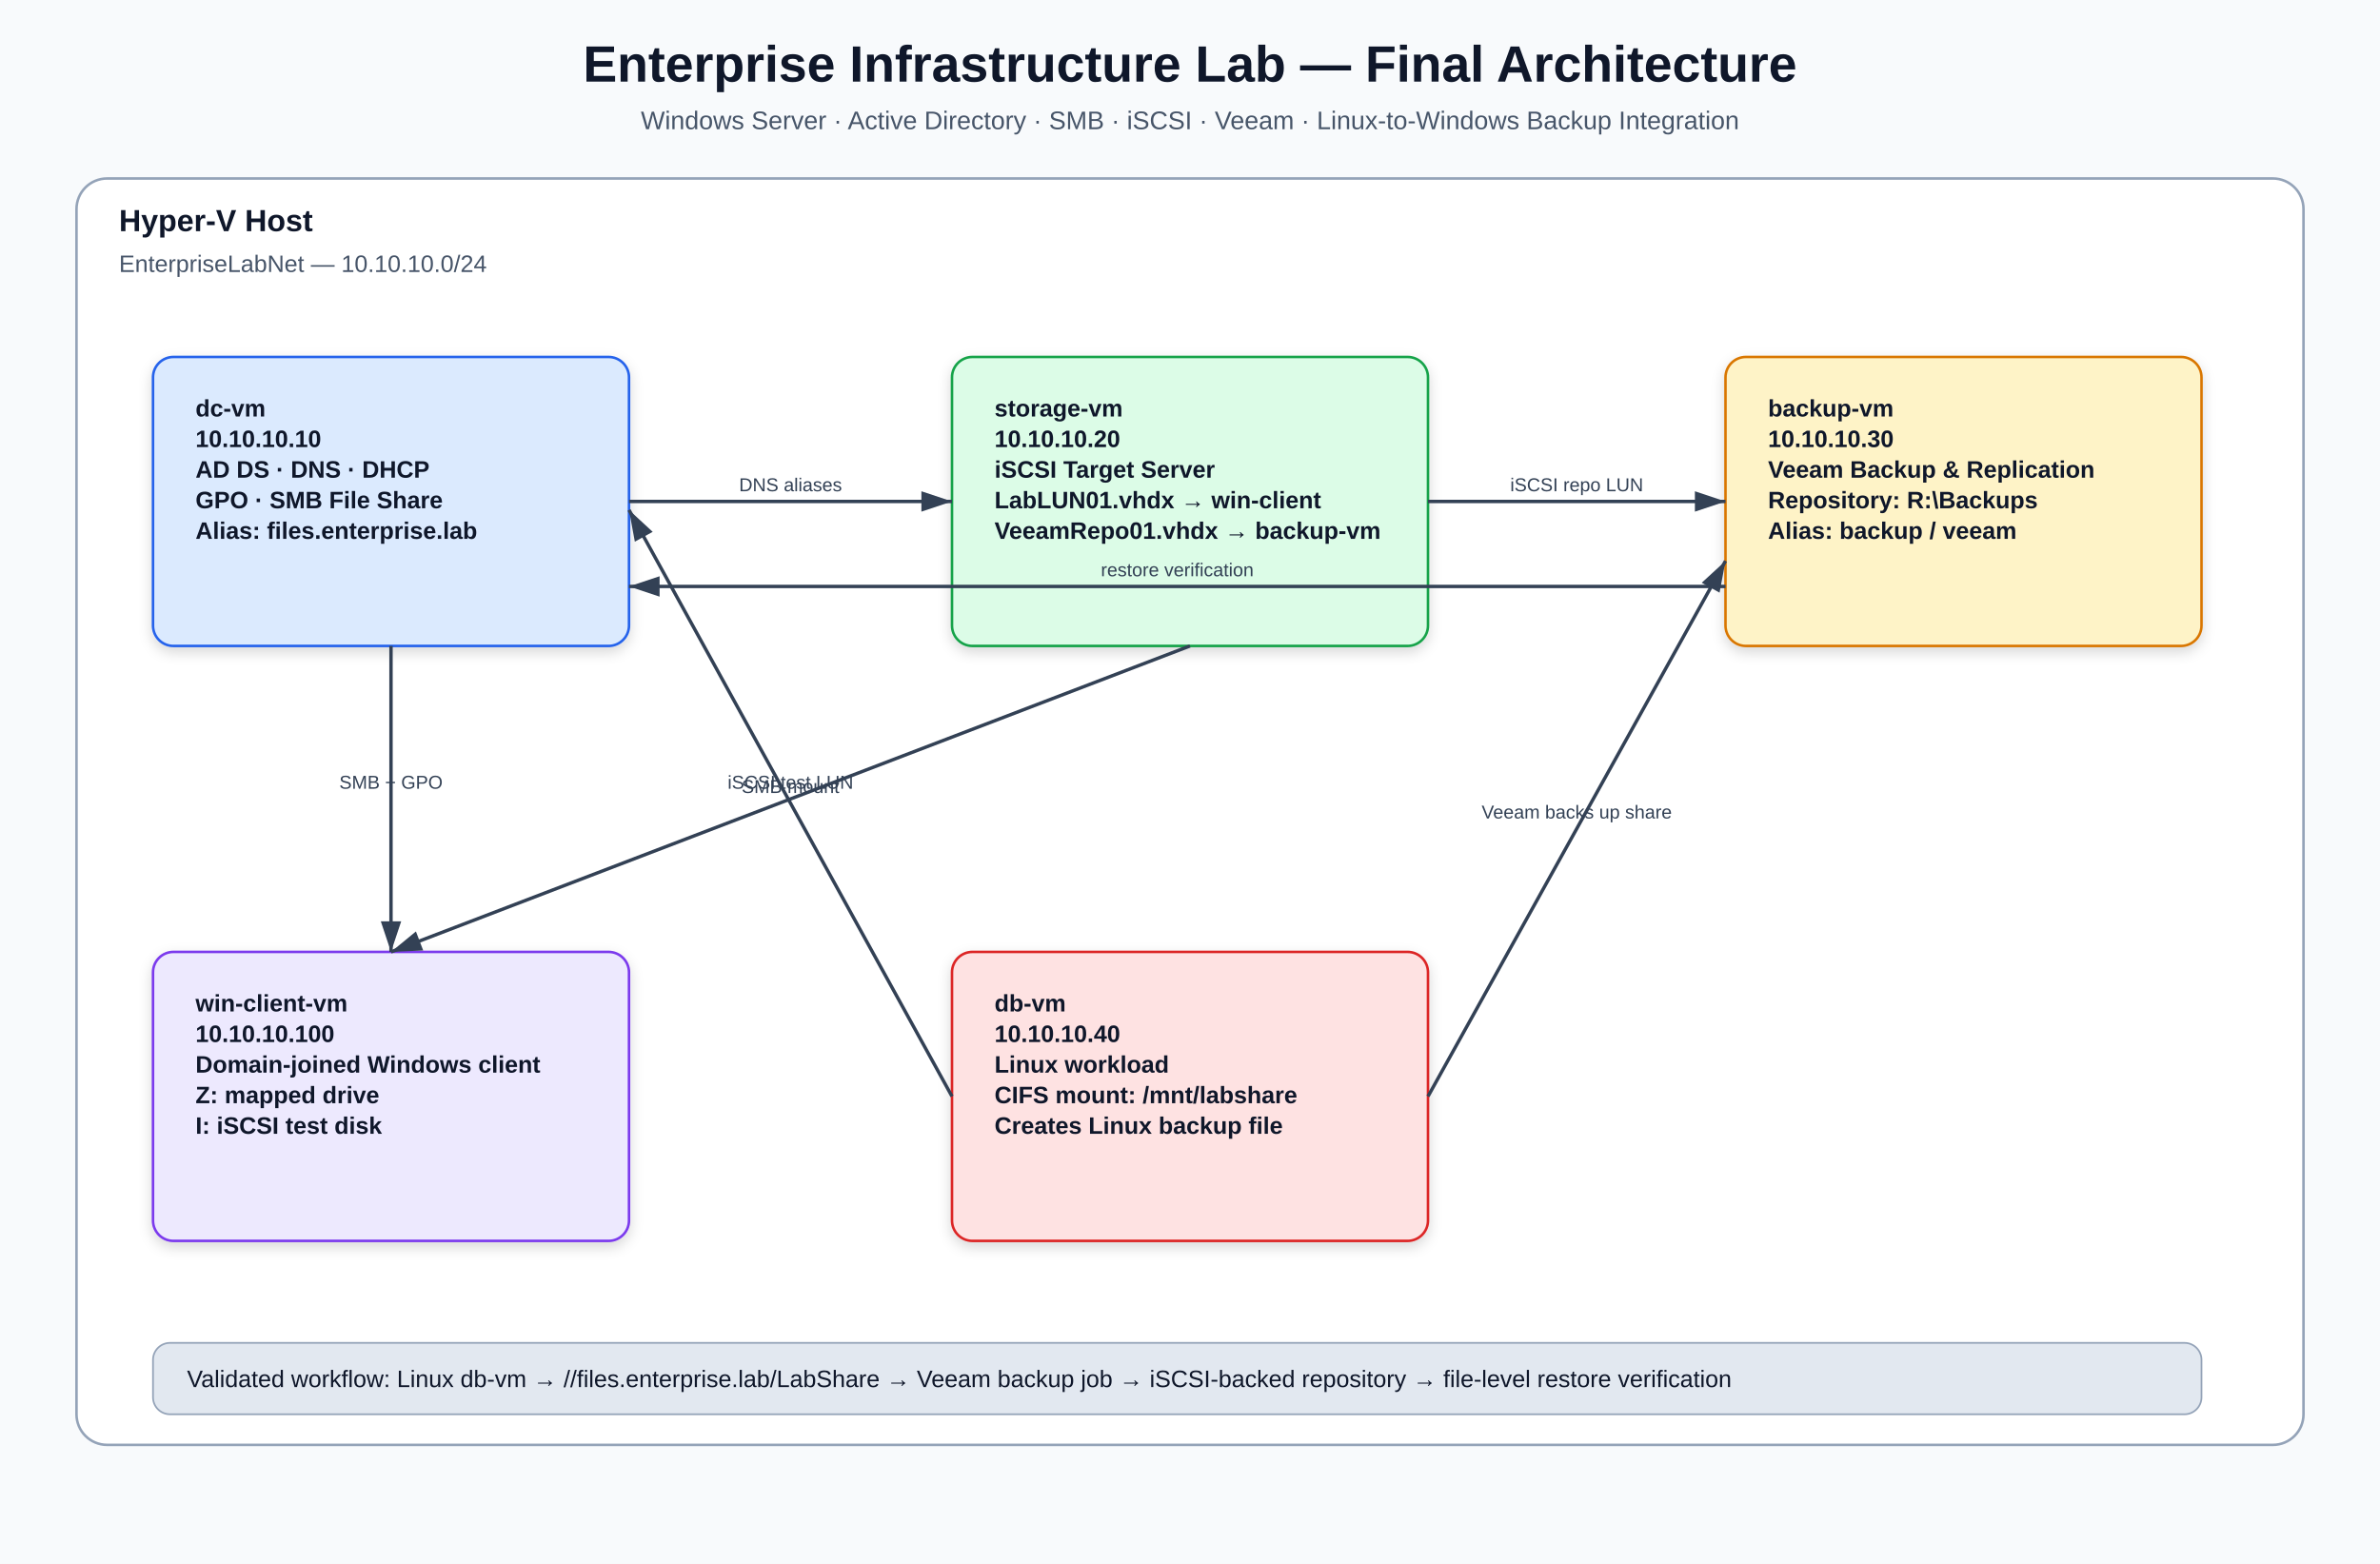
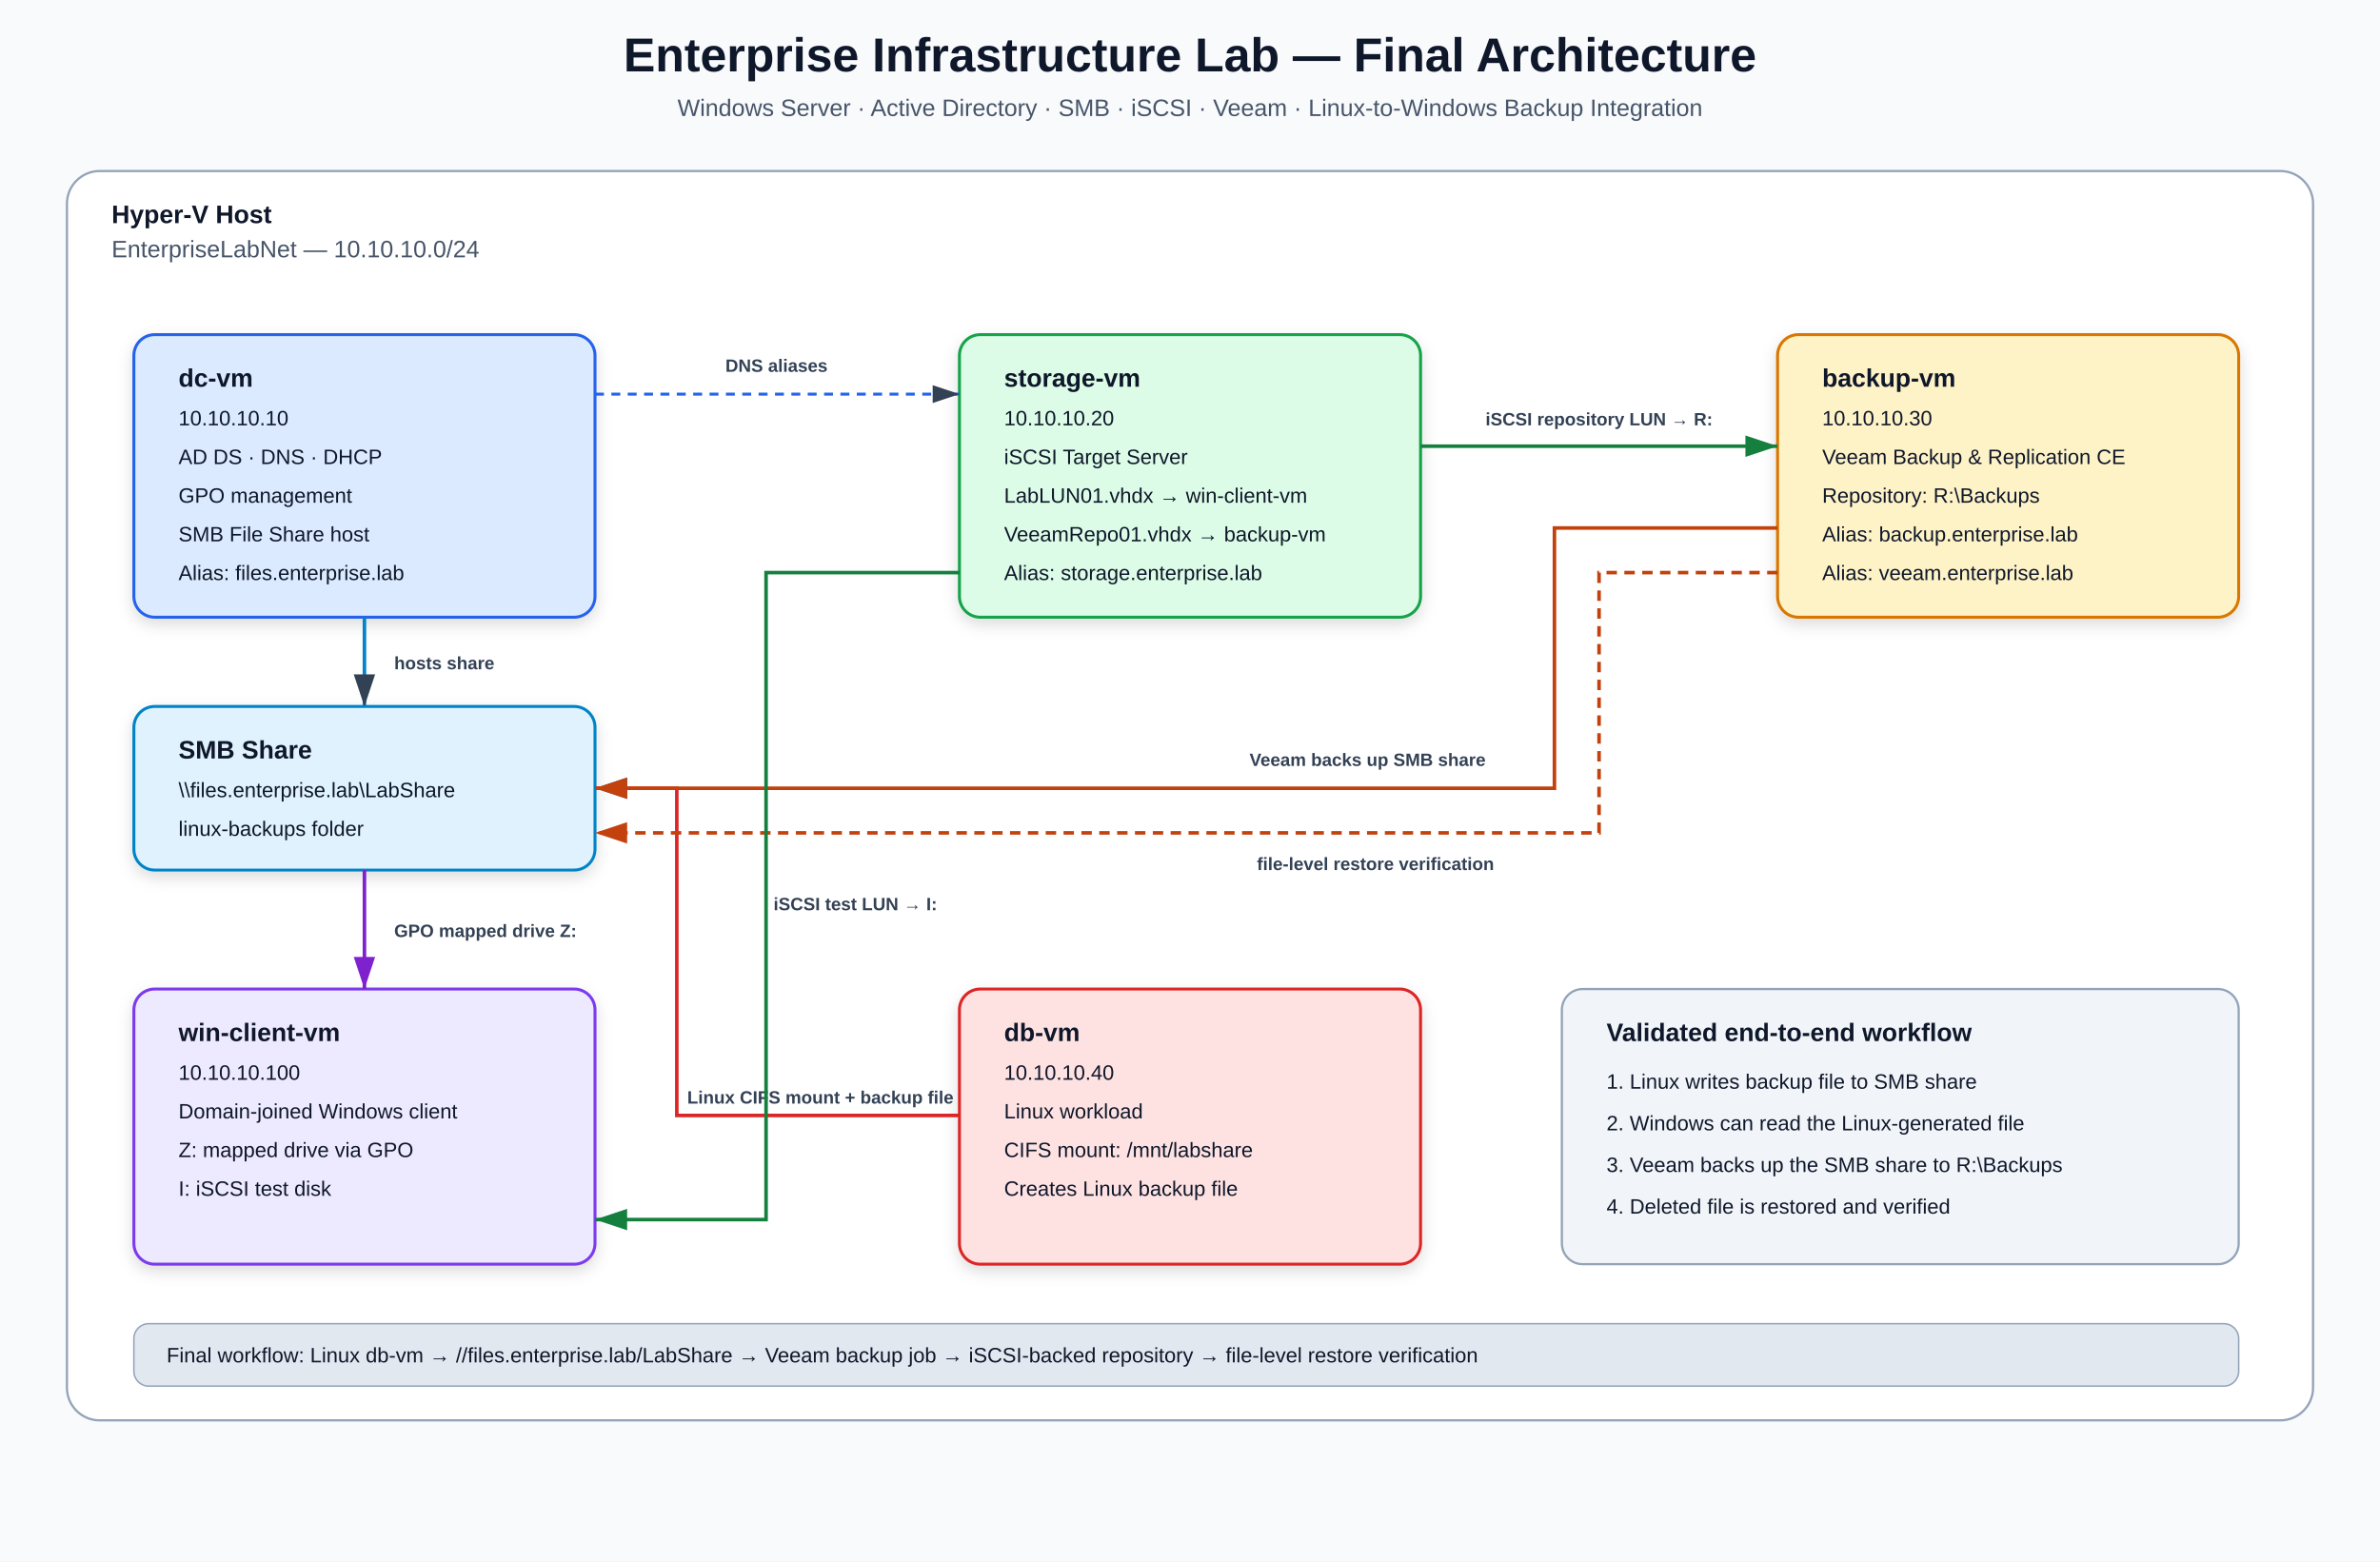
- <svg xmlns="http://www.w3.org/2000/svg" width="1400" height="920" viewBox="0 0 1400 920">
+ <svg xmlns="http://www.w3.org/2000/svg" width="1600" height="1050" viewBox="0 0 1600 1050">
  <defs>
    <marker id="arrow" markerWidth="10" markerHeight="10" refX="9" refY="3" orient="auto" markerUnits="strokeWidth">
      <path d="M0,0 L0,6 L9,3 z" fill="#334155" />
    </marker>
-     <filter id="shadow" x="-10%" y="-10%" width="120%" height="120%">
-       <feDropShadow dx="0" dy="3" stdDeviation="4" flood-color="#000000" flood-opacity="0.16" />
+     <marker id="arrow-green" markerWidth="10" markerHeight="10" refX="9" refY="3" orient="auto" markerUnits="strokeWidth">
+       <path d="M0,0 L0,6 L9,3 z" fill="#15803d" />
+     </marker>
+     <marker id="arrow-orange" markerWidth="10" markerHeight="10" refX="9" refY="3" orient="auto" markerUnits="strokeWidth">
+       <path d="M0,0 L0,6 L9,3 z" fill="#c2410c" />
+     </marker>
+     <marker id="arrow-purple" markerWidth="10" markerHeight="10" refX="9" refY="3" orient="auto" markerUnits="strokeWidth">
+       <path d="M0,0 L0,6 L9,3 z" fill="#7e22ce" />
+     </marker>
+     <filter id="shadow" x="-12%" y="-12%" width="124%" height="124%">
+       <feDropShadow dx="0" dy="4" stdDeviation="5" flood-color="#000000" flood-opacity="0.14" />
    </filter>
+     <style>
+       .title { font-family: Arial, sans-serif; font-size: 32px; font-weight: 700; fill: #0f172a; }
+       .subtitle { font-family: Arial, sans-serif; font-size: 16px; fill: #475569; }
+       .box-title { font-family: Arial, sans-serif; font-size: 17px; font-weight: 700; fill: #0f172a; }
+       .box-text { font-family: Arial, sans-serif; font-size: 14px; fill: #0f172a; }
+       .label { font-family: Arial, sans-serif; font-size: 12px; fill: #334155; font-weight: 600; }
+       .small { font-family: Arial, sans-serif; font-size: 12px; fill: #475569; }
+     </style>
  </defs>
-   <rect x="0" y="0" width="1400" height="920" fill="#f8fafc" />
-   <text x="700" y="48" text-anchor="middle" font-family="Arial, sans-serif" font-size="30" font-weight="700" fill="#0f172a">Enterprise Infrastructure Lab — Final Architecture</text>
-   <text x="700" y="76" text-anchor="middle" font-family="Arial, sans-serif" font-size="15" fill="#475569">Windows Server · Active Directory · SMB · iSCSI · Veeam · Linux-to-Windows Backup Integration</text>
-   <rect x="45" y="105" width="1310" height="745" rx="18" fill="#ffffff" stroke="#94a3b8" stroke-width="1.5" />
-   <text x="70" y="136" font-family="Arial, sans-serif" font-size="18" font-weight="700" fill="#0f172a">Hyper-V Host</text>
-   <text x="70" y="160" font-family="Arial, sans-serif" font-size="14" fill="#475569">EnterpriseLabNet — 10.10.10.0/24</text>
+   <rect width="1600" height="1050" fill="#f8fafc" />
+   <text x="800" y="48" text-anchor="middle" class="title">Enterprise Infrastructure Lab — Final Architecture</text>
+   <text x="800" y="78" text-anchor="middle" class="subtitle">Windows Server · Active Directory · SMB · iSCSI · Veeam · Linux-to-Windows Backup Integration</text>
+   <rect x="45" y="115" width="1510" height="840" rx="22" fill="#ffffff" stroke="#94a3b8" stroke-width="1.5" />
+   <text x="75" y="150" class="box-title">Hyper-V Host</text>
+   <text x="75" y="173" class="subtitle">EnterpriseLabNet — 10.10.10.0/24</text>
  <g filter="url(#shadow)">
-     <rect x="90" y="210" width="280" height="170" rx="12" fill="#dbeafe" stroke="#2563eb" stroke-width="1.5" />
-     <rect x="560" y="210" width="280" height="170" rx="12" fill="#dcfce7" stroke="#16a34a" stroke-width="1.5" />
-     <rect x="1015" y="210" width="280" height="170" rx="12" fill="#fef3c7" stroke="#d97706" stroke-width="1.5" />
-     <rect x="90" y="560" width="280" height="170" rx="12" fill="#ede9fe" stroke="#7c3aed" stroke-width="1.5" />
-     <rect x="560" y="560" width="280" height="170" rx="12" fill="#fee2e2" stroke="#dc2626" stroke-width="1.5" />
+     <rect x="90" y="225" width="310" height="190" rx="14" fill="#dbeafe" stroke="#2563eb" stroke-width="2" />
+     <rect x="645" y="225" width="310" height="190" rx="14" fill="#dcfce7" stroke="#16a34a" stroke-width="2" />
+     <rect x="1195" y="225" width="310" height="190" rx="14" fill="#fef3c7" stroke="#d97706" stroke-width="2" />
+     <rect x="90" y="665" width="310" height="185" rx="14" fill="#ede9fe" stroke="#7c3aed" stroke-width="2" />
+     <rect x="645" y="665" width="310" height="185" rx="14" fill="#fee2e2" stroke="#dc2626" stroke-width="2" />
+     <rect x="90" y="475" width="310" height="110" rx="14" fill="#e0f2fe" stroke="#0284c7" stroke-width="2" />
  </g>
-   <text x="115" y="245" font-family="Arial, sans-serif" font-size="14" font-weight="700" fill="#0f172a">dc-vm</text>
-   <text x="115" y="263" font-family="Arial, sans-serif" font-size="14" font-weight="700" fill="#0f172a">10.10.10.10</text>
-   <text x="115" y="281" font-family="Arial, sans-serif" font-size="14" font-weight="700" fill="#0f172a">AD DS · DNS · DHCP</text>
-   <text x="115" y="299" font-family="Arial, sans-serif" font-size="14" font-weight="700" fill="#0f172a">GPO · SMB File Share</text>
-   <text x="115" y="317" font-family="Arial, sans-serif" font-size="14" font-weight="700" fill="#0f172a">Alias: files.enterprise.lab</text>
-   <text x="585" y="245" font-family="Arial, sans-serif" font-size="14" font-weight="700" fill="#0f172a">storage-vm</text>
-   <text x="585" y="263" font-family="Arial, sans-serif" font-size="14" font-weight="700" fill="#0f172a">10.10.10.20</text>
-   <text x="585" y="281" font-family="Arial, sans-serif" font-size="14" font-weight="700" fill="#0f172a">iSCSI Target Server</text>
-   <text x="585" y="299" font-family="Arial, sans-serif" font-size="14" font-weight="700" fill="#0f172a">LabLUN01.vhdx → win-client</text>
-   <text x="585" y="317" font-family="Arial, sans-serif" font-size="14" font-weight="700" fill="#0f172a">VeeamRepo01.vhdx → backup-vm</text>
-   <text x="1040" y="245" font-family="Arial, sans-serif" font-size="14" font-weight="700" fill="#0f172a">backup-vm</text>
-   <text x="1040" y="263" font-family="Arial, sans-serif" font-size="14" font-weight="700" fill="#0f172a">10.10.10.30</text>
-   <text x="1040" y="281" font-family="Arial, sans-serif" font-size="14" font-weight="700" fill="#0f172a">Veeam Backup &amp; Replication</text>
-   <text x="1040" y="299" font-family="Arial, sans-serif" font-size="14" font-weight="700" fill="#0f172a">Repository: R:\Backups</text>
-   <text x="1040" y="317" font-family="Arial, sans-serif" font-size="14" font-weight="700" fill="#0f172a">Alias: backup / veeam</text>
-   <text x="115" y="595" font-family="Arial, sans-serif" font-size="14" font-weight="700" fill="#0f172a">win-client-vm</text>
-   <text x="115" y="613" font-family="Arial, sans-serif" font-size="14" font-weight="700" fill="#0f172a">10.10.10.100</text>
-   <text x="115" y="631" font-family="Arial, sans-serif" font-size="14" font-weight="700" fill="#0f172a">Domain-joined Windows client</text>
-   <text x="115" y="649" font-family="Arial, sans-serif" font-size="14" font-weight="700" fill="#0f172a">Z: mapped drive</text>
-   <text x="115" y="667" font-family="Arial, sans-serif" font-size="14" font-weight="700" fill="#0f172a">I: iSCSI test disk</text>
-   <text x="585" y="595" font-family="Arial, sans-serif" font-size="14" font-weight="700" fill="#0f172a">db-vm</text>
-   <text x="585" y="613" font-family="Arial, sans-serif" font-size="14" font-weight="700" fill="#0f172a">10.10.10.40</text>
-   <text x="585" y="631" font-family="Arial, sans-serif" font-size="14" font-weight="700" fill="#0f172a">Linux workload</text>
-   <text x="585" y="649" font-family="Arial, sans-serif" font-size="14" font-weight="700" fill="#0f172a">CIFS mount: /mnt/labshare</text>
-   <text x="585" y="667" font-family="Arial, sans-serif" font-size="14" font-weight="700" fill="#0f172a">Creates Linux backup file</text>
-   <line x1="370" y1="295" x2="560" y2="295" stroke="#334155" stroke-width="2" marker-end="url(#arrow)" />
-   <text x="465.0" y="289.0" text-anchor="middle" font-family="Arial, sans-serif" font-size="11" fill="#334155">DNS aliases</text>
-   <line x1="840" y1="295" x2="1015" y2="295" stroke="#334155" stroke-width="2" marker-end="url(#arrow)" />
-   <text x="927.5" y="289.0" text-anchor="middle" font-family="Arial, sans-serif" font-size="11" fill="#334155">iSCSI repo LUN</text>
-   <line x1="230" y1="380" x2="230" y2="560" stroke="#334155" stroke-width="2" marker-end="url(#arrow)" />
-   <text x="230.0" y="464.0" text-anchor="middle" font-family="Arial, sans-serif" font-size="11" fill="#334155">SMB + GPO</text>
-   <line x1="700" y1="380" x2="230" y2="560" stroke="#334155" stroke-width="2" marker-end="url(#arrow)" />
-   <text x="465.0" y="464.0" text-anchor="middle" font-family="Arial, sans-serif" font-size="11" fill="#334155">iSCSI test LUN</text>
-   <line x1="560" y1="645" x2="370" y2="300" stroke="#334155" stroke-width="2" marker-end="url(#arrow)" />
-   <text x="465.0" y="466.5" text-anchor="middle" font-family="Arial, sans-serif" font-size="11" fill="#334155">SMB mount</text>
-   <line x1="840" y1="645" x2="1015" y2="330" stroke="#334155" stroke-width="2" marker-end="url(#arrow)" />
-   <text x="927.5" y="481.5" text-anchor="middle" font-family="Arial, sans-serif" font-size="11" fill="#334155">Veeam backs up share</text>
-   <line x1="1015" y1="345" x2="370" y2="345" stroke="#334155" stroke-width="2" marker-end="url(#arrow)" />
-   <text x="692.5" y="339.0" text-anchor="middle" font-family="Arial, sans-serif" font-size="11" fill="#334155">restore verification</text>
-   <rect x="90" y="790" width="1205" height="42" rx="10" fill="#e2e8f0" stroke="#94a3b8" />
-   <text x="110" y="816" font-family="Arial, sans-serif" font-size="14" fill="#0f172a">
-     Validated workflow: Linux db-vm → //files.enterprise.lab/LabShare → Veeam backup job → iSCSI-backed repository → file-level restore verification
+   <text x="120" y="260" class="box-title">dc-vm</text>
+   <text x="120" y="286" class="box-text">10.10.10.10</text>
+   <text x="120" y="312" class="box-text">AD DS · DNS · DHCP</text>
+   <text x="120" y="338" class="box-text">GPO management</text>
+   <text x="120" y="364" class="box-text">SMB File Share host</text>
+   <text x="120" y="390" class="box-text">Alias: files.enterprise.lab</text>
+   <text x="120" y="510" class="box-title">SMB Share</text>
+   <text x="120" y="536" class="box-text">\\files.enterprise.lab\LabShare</text>
+   <text x="120" y="562" class="box-text">linux-backups folder</text>
+   <text x="675" y="260" class="box-title">storage-vm</text>
+   <text x="675" y="286" class="box-text">10.10.10.20</text>
+   <text x="675" y="312" class="box-text">iSCSI Target Server</text>
+   <text x="675" y="338" class="box-text">LabLUN01.vhdx → win-client-vm</text>
+   <text x="675" y="364" class="box-text">VeeamRepo01.vhdx → backup-vm</text>
+   <text x="675" y="390" class="box-text">Alias: storage.enterprise.lab</text>
+   <text x="1225" y="260" class="box-title">backup-vm</text>
+   <text x="1225" y="286" class="box-text">10.10.10.30</text>
+   <text x="1225" y="312" class="box-text">Veeam Backup &amp; Replication CE</text>
+   <text x="1225" y="338" class="box-text">Repository: R:\Backups</text>
+   <text x="1225" y="364" class="box-text">Alias: backup.enterprise.lab</text>
+   <text x="1225" y="390" class="box-text">Alias: veeam.enterprise.lab</text>
+   <text x="120" y="700" class="box-title">win-client-vm</text>
+   <text x="120" y="726" class="box-text">10.10.10.100</text>
+   <text x="120" y="752" class="box-text">Domain-joined Windows client</text>
+   <text x="120" y="778" class="box-text">Z: mapped drive via GPO</text>
+   <text x="120" y="804" class="box-text">I: iSCSI test disk</text>
+   <text x="675" y="700" class="box-title">db-vm</text>
+   <text x="675" y="726" class="box-text">10.10.10.40</text>
+   <text x="675" y="752" class="box-text">Linux workload</text>
+   <text x="675" y="778" class="box-text">CIFS mount: /mnt/labshare</text>
+   <text x="675" y="804" class="box-text">Creates Linux backup file</text>
+   <path d="M245 415 L245 475" stroke="#0284c7" stroke-width="2.4" fill="none" marker-end="url(#arrow)" />
+   <text x="265" y="450" class="label">hosts share</text>
+   <path d="M245 585 L245 665" stroke="#7e22ce" stroke-width="2.4" fill="none" marker-end="url(#arrow-purple)" />
+   <text x="265" y="630" class="label">GPO mapped drive Z:</text>
+   <path d="M645 750 L455 750 L455 530 L400 530" stroke="#dc2626" stroke-width="2.4" fill="none" marker-end="url(#arrow)" />
+   <text x="462" y="742" class="label">Linux CIFS mount + backup file</text>
+   <path d="M1195 355 L1045 355 L1045 530 L400 530" stroke="#c2410c" stroke-width="2.4" fill="none" marker-end="url(#arrow-orange)" />
+   <text x="840" y="515" class="label">Veeam backs up SMB share</text>
+   <path d="M1195 385 L1075 385 L1075 560 L400 560" stroke="#c2410c" stroke-width="2.4" stroke-dasharray="7 5" fill="none" marker-end="url(#arrow-orange)" />
+   <text x="845" y="585" class="label">file-level restore verification</text>
+   <path d="M955 300 L1195 300" stroke="#15803d" stroke-width="2.4" fill="none" marker-end="url(#arrow-green)" />
+   <text x="1075" y="286" text-anchor="middle" class="label">iSCSI repository LUN → R:</text>
+   <path d="M645 385 L515 385 L515 820 L400 820" stroke="#15803d" stroke-width="2.4" fill="none" marker-end="url(#arrow-green)" />
+   <text x="520" y="612" class="label">iSCSI test LUN → I:</text>
+   <path d="M400 265 L645 265" stroke="#2563eb" stroke-width="2" stroke-dasharray="6 5" fill="none" marker-end="url(#arrow)" />
+   <text x="522" y="250" text-anchor="middle" class="label">DNS aliases</text>
+   <rect x="1050" y="665" width="455" height="185" rx="14" fill="#f1f5f9" stroke="#94a3b8" stroke-width="1.5" />
+   <text x="1080" y="700" class="box-title">Validated end-to-end workflow</text>
+   <text x="1080" y="732" class="box-text">1. Linux writes backup file to SMB share</text>
+   <text x="1080" y="760" class="box-text">2. Windows can read the Linux-generated file</text>
+   <text x="1080" y="788" class="box-text">3. Veeam backs up the SMB share to R:\Backups</text>
+   <text x="1080" y="816" class="box-text">4. Deleted file is restored and verified</text>
+   <rect x="90" y="890" width="1415" height="42" rx="10" fill="#e2e8f0" stroke="#94a3b8" />
+   <text x="112" y="916" class="box-text">
+     Final workflow: Linux db-vm → //files.enterprise.lab/LabShare → Veeam backup job → iSCSI-backed repository → file-level restore verification
  </text>
</svg>
